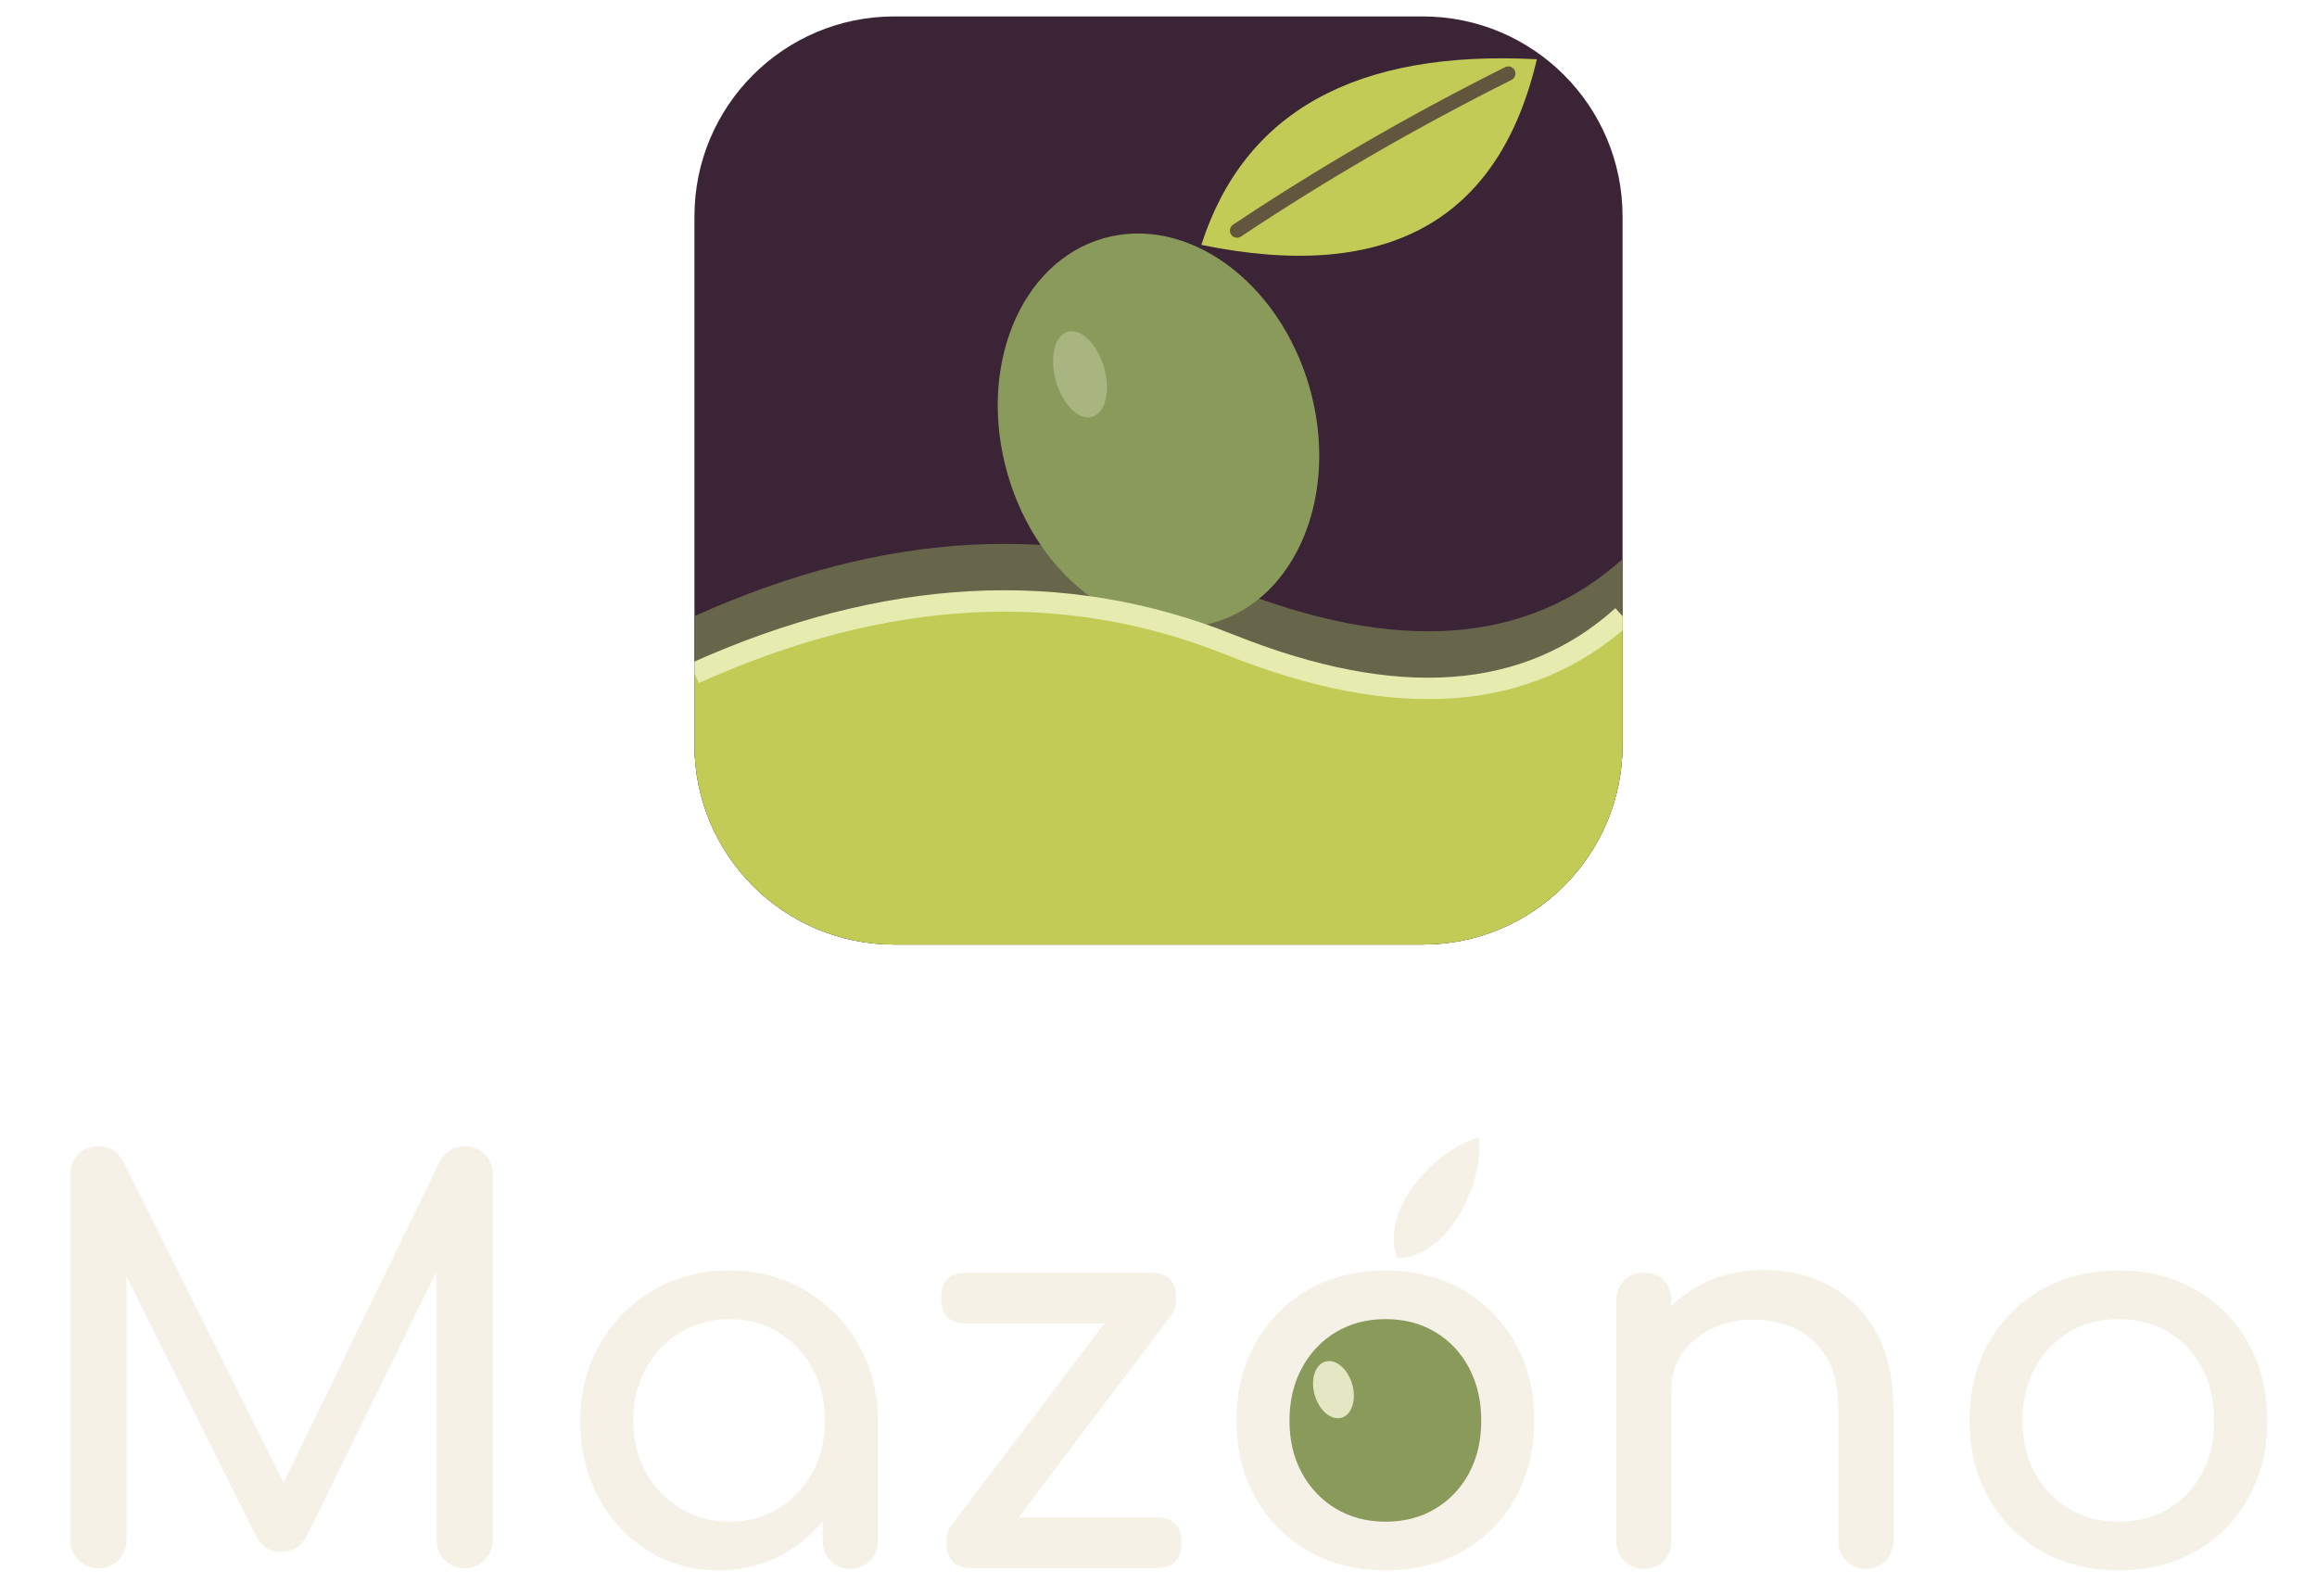
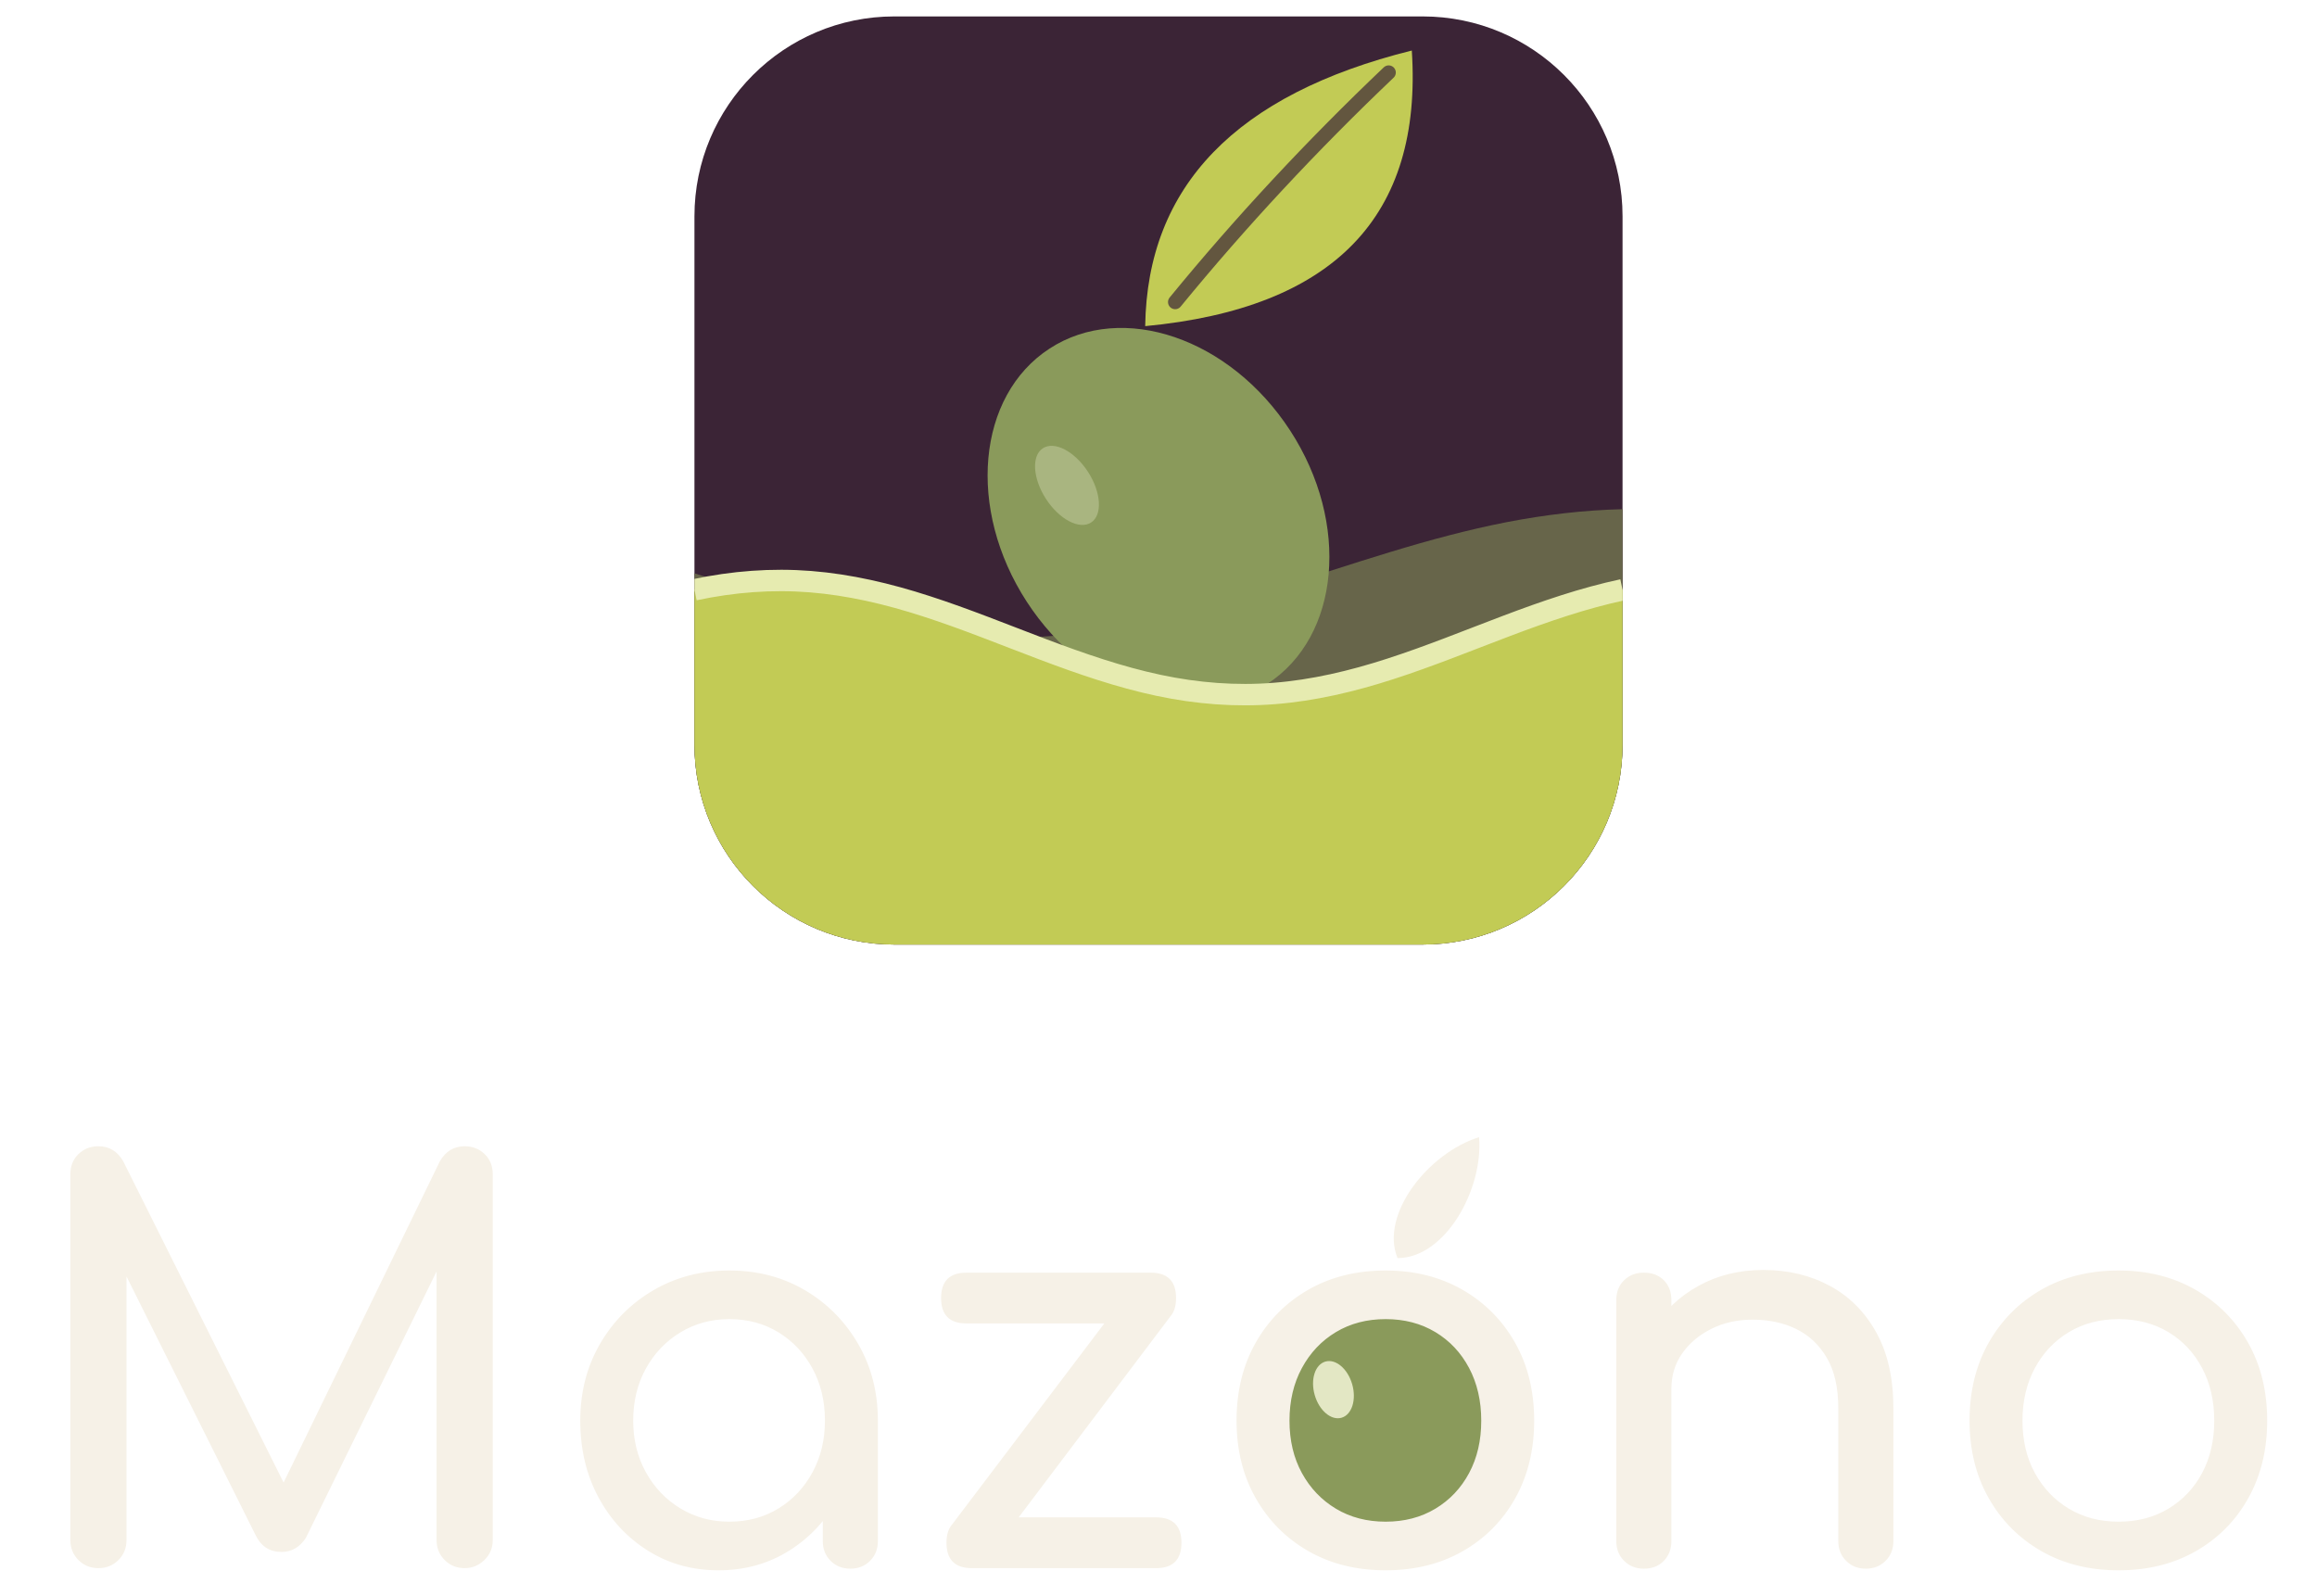
<svg xmlns="http://www.w3.org/2000/svg" width="1072" height="738" viewBox="-30 -2903 4289 2953" role="img" aria-label="Mazono">
  <g transform="translate(1255.4 -2872.6) scale(13.2169)">
    <defs>
      <clipPath id="logo-tile">
        <rect width="130" height="130" rx="28" />
      </clipPath>
    </defs>
    <g clip-path="url(#logo-tile)">
      <rect width="130" height="130" fill="#3B2436" />
    </g>
    <g clip-path="url(#logo-tile)">
-       <path d="M0 84Q40 66 75 80T130 76V130H0Z" fill="#67654A" />
-       <ellipse cx="65" cy="58" rx="22" ry="28" fill="#8A9A5B" transform="rotate(-16 65 58)" />
-       <ellipse cx="56.6" cy="47.4" rx="3.5" ry="6.2" fill="#F2F5D6" opacity="0.3" transform="rotate(-16 65 58)" />
-       <path d="M71 32Q80 4 118 6Q110 40 71 32Z" fill="#C2CB55" />
-       <path d="M76 30Q94 18 114 8" fill="none" stroke="#3B2436" stroke-width="2" stroke-linecap="round" opacity="0.7" />
-       <path d="M0 92Q40 74 75 88T130 84V130H0Z" fill="#C2CB55" />
-       <path d="M0 92Q40 74 75 88T130 84" fill="none" stroke="#E6EBB0" stroke-width="3" />
+       <path d="M0 78.00C5.42 79.74 10.83 81.48 16.25 82.93C21.67 84.39 27.08 85.56 32.50 86.25C37.92 86.95 43.33 87.16 48.75 86.87C54.17 86.58 59.58 85.77 65.00 84.59C70.42 83.40 75.83 81.84 81.25 80.15C86.67 78.46 92.08 76.65 97.50 75.01C102.92 73.36 108.33 71.90 113.75 70.84C119.17 69.79 124.58 69.15 130.00 69.02V130H0Z" fill="#67654A" />
+       <g transform="translate(0 12) rotate(-17 65 58)">
+         <ellipse cx="65" cy="58" rx="22" ry="28" fill="#8A9A5B" transform="rotate(-16 65 58)" />
+         <ellipse cx="56.6" cy="47.4" rx="3.5" ry="6.2" fill="#F2F5D6" opacity="0.3" transform="rotate(-16 65 58)" />
+         <path d="M71 32Q80 4 118 6Q110 40 71 32Z" fill="#C2CB55" />
+         <path d="M76 30Q94 18 114 8" fill="none" stroke="#3B2436" stroke-width="2" stroke-linecap="round" opacity="0.7" />
+       </g>
+       <path d="M0 80.31C5.42 79.16 10.83 78.74 16.25 79.17C21.67 79.60 27.08 80.86 32.50 82.62C37.92 84.37 43.33 86.58 48.75 88.63C54.17 90.68 59.58 92.54 65.00 93.69C70.42 94.84 75.83 95.26 81.25 94.83C86.67 94.40 92.08 93.14 97.50 91.38C102.92 89.63 108.33 87.42 113.75 85.37C119.17 83.32 124.58 81.46 130.00 80.31V130H0Z" fill="#C2CB55" />
+       <path d="M0 80.31C5.42 79.16 10.83 78.74 16.25 79.17C21.67 79.60 27.08 80.86 32.50 82.62C37.92 84.37 43.33 86.58 48.75 88.63C54.17 90.68 59.58 92.54 65.00 93.69C70.42 94.84 75.83 95.26 81.25 94.83C86.67 94.40 92.08 93.14 97.50 91.38C102.92 89.63 108.33 87.42 113.75 85.37C119.17 83.32 124.58 81.46 130.00 80.31" fill="none" stroke="#E6EBB0" stroke-width="3" />
    </g>
  </g>
  <circle cx="2534.5" cy="-273.5" r="225.5" fill="#8A9A5B" />
  <ellipse cx="2457.8" cy="-354.7" rx="36.1" ry="54.1" fill="#F2F5D6" opacity="0.85" transform="rotate(-16 2534.5 -273.5)" />
  <path d="M152.0 0Q130.0 0 115.0 -15.0Q100.0 -30 100.0 -52V-729Q100.0 -752 115.0 -766.5Q130.0 -781 152.0 -781Q182.0 -781 198.0 -753L511.0 -126H479.0L784.0 -753Q800.0 -781 830.0 -781Q852.0 -781 867.0 -766.5Q882.0 -752 882.0 -729V-52Q882.0 -30 866.5 -15.0Q851.0 0 830.0 0Q808.0 0 793.0 -15.0Q778.0 -30 778.0 -52V-585L798.0 -590L536.0 -56Q519.0 -30 491.0 -30Q458.0 -30 443.0 -61L184.0 -580L204.0 -585V-52Q204.0 -30 189.0 -15.0Q174.0 0 152.0 0Z M1300.0 4Q1227.0 4 1169.0 -32.5Q1111.0 -69 1077.5 -131.5Q1044.0 -194 1044.0 -273Q1044.0 -352 1080.5 -415.0Q1117.0 -478 1179.5 -514.5Q1242.0 -551 1320.0 -551Q1398.0 -551 1460.0 -514.5Q1522.0 -478 1558.5 -415.0Q1595.0 -352 1595.0 -273H1556.0Q1556.0 -194 1522.5 -131.5Q1489.0 -69 1431.0 -32.5Q1373.0 4 1300.0 4ZM1320.0 -86Q1371.0 -86 1411.0 -110.5Q1451.0 -135 1474.0 -177.5Q1497.0 -220 1497.0 -273Q1497.0 -327 1474.0 -369.5Q1451.0 -412 1411.0 -436.5Q1371.0 -461 1320.0 -461Q1270.0 -461 1229.5 -436.5Q1189.0 -412 1165.5 -369.5Q1142.0 -327 1142.0 -273Q1142.0 -220 1165.5 -177.5Q1189.0 -135 1229.5 -110.5Q1270.0 -86 1320.0 -86ZM1544.0 1Q1522.0 1 1507.5 -13.5Q1493.0 -28 1493.0 -50V-203L1512.0 -309L1595.0 -273V-50Q1595.0 -28 1580.5 -13.5Q1566.0 1 1544.0 1Z M1799.0 -19 1731.0 -79 2071.0 -528 2138.0 -468ZM1769.0 0Q1722.0 0 1722.0 -47Q1722.0 -94 1769.0 -94H2110.0Q2157.0 -94 2157.0 -47Q2157.0 0 2110.0 0ZM1759.0 -453Q1712.0 -453 1712.0 -500Q1712.0 -547 1759.0 -547H2100.0Q2147.0 -547 2147.0 -500Q2147.0 -453 2100.0 -453Z M2535.0 4Q2454.0 4 2392.0 -31.5Q2330.0 -67 2294.5 -129.5Q2259.0 -192 2259.0 -273Q2259.0 -355 2294.5 -417.5Q2330.0 -480 2392.0 -515.5Q2454.0 -551 2535.0 -551Q2615.0 -551 2677.0 -515.5Q2739.0 -480 2774.5 -417.5Q2810.0 -355 2810.0 -273Q2810.0 -192 2775.0 -129.5Q2740.0 -67 2678.0 -31.5Q2616.0 4 2535.0 4ZM2535.0 -86Q2587.0 -86 2627.0 -110.0Q2667.0 -134 2689.5 -176.0Q2712.0 -218 2712.0 -273Q2712.0 -328 2689.5 -370.5Q2667.0 -413 2627.0 -437.0Q2587.0 -461 2535.0 -461Q2483.0 -461 2443.0 -437.0Q2403.0 -413 2380.0 -370.5Q2357.0 -328 2357.0 -273Q2357.0 -218 2380.0 -176.0Q2403.0 -134 2443.0 -110.0Q2483.0 -86 2535.0 -86Z M3424.0 1Q3402.0 1 3387.5 -13.5Q3373.0 -28 3373.0 -50V-296Q3373.0 -353 3352.0 -389.0Q3331.0 -425 3295.5 -442.5Q3260.0 -460 3214.0 -460Q3172.0 -460 3138.0 -443.0Q3104.0 -426 3084.0 -397.5Q3064.0 -369 3064.0 -332H3001.0Q3001.0 -395 3031.5 -444.5Q3062.0 -494 3115.0 -523.0Q3168.0 -552 3234.0 -552Q3303.0 -552 3357.5 -522.5Q3412.0 -493 3443.5 -436.0Q3475.0 -379 3475.0 -296V-50Q3475.0 -28 3460.5 -13.5Q3446.0 1 3424.0 1ZM3013.0 1Q2991.0 1 2976.5 -13.5Q2962.0 -28 2962.0 -50V-496Q2962.0 -519 2976.5 -533.0Q2991.0 -547 3013.0 -547Q3036.0 -547 3050.0 -533.0Q3064.0 -519 3064.0 -496V-50Q3064.0 -28 3050.0 -13.5Q3036.0 1 3013.0 1Z M3892.0 4Q3811.0 4 3749.0 -31.5Q3687.0 -67 3651.5 -129.5Q3616.0 -192 3616.0 -273Q3616.0 -355 3651.5 -417.5Q3687.0 -480 3749.0 -515.5Q3811.0 -551 3892.0 -551Q3972.0 -551 4034.0 -515.5Q4096.0 -480 4131.5 -417.5Q4167.0 -355 4167.0 -273Q4167.0 -192 4132.0 -129.5Q4097.0 -67 4035.0 -31.5Q3973.0 4 3892.0 4ZM3892.0 -86Q3944.0 -86 3984.0 -110.0Q4024.0 -134 4046.5 -176.0Q4069.0 -218 4069.0 -273Q4069.0 -328 4046.5 -370.5Q4024.0 -413 3984.0 -437.0Q3944.0 -461 3892.0 -461Q3840.0 -461 3800.0 -437.0Q3760.0 -413 3737.0 -370.5Q3714.0 -328 3714.0 -273Q3714.0 -218 3737.0 -176.0Q3760.0 -134 3800.0 -110.0Q3840.0 -86 3892.0 -86Z" fill="#F6F1E7" />
  <path d="M0 0C73 -49 61 -194 0 -270C-61 -194 -73 -49 0 0Z" fill="#F6F1E7" transform="translate(2557 -574) rotate(34)" />
</svg>
